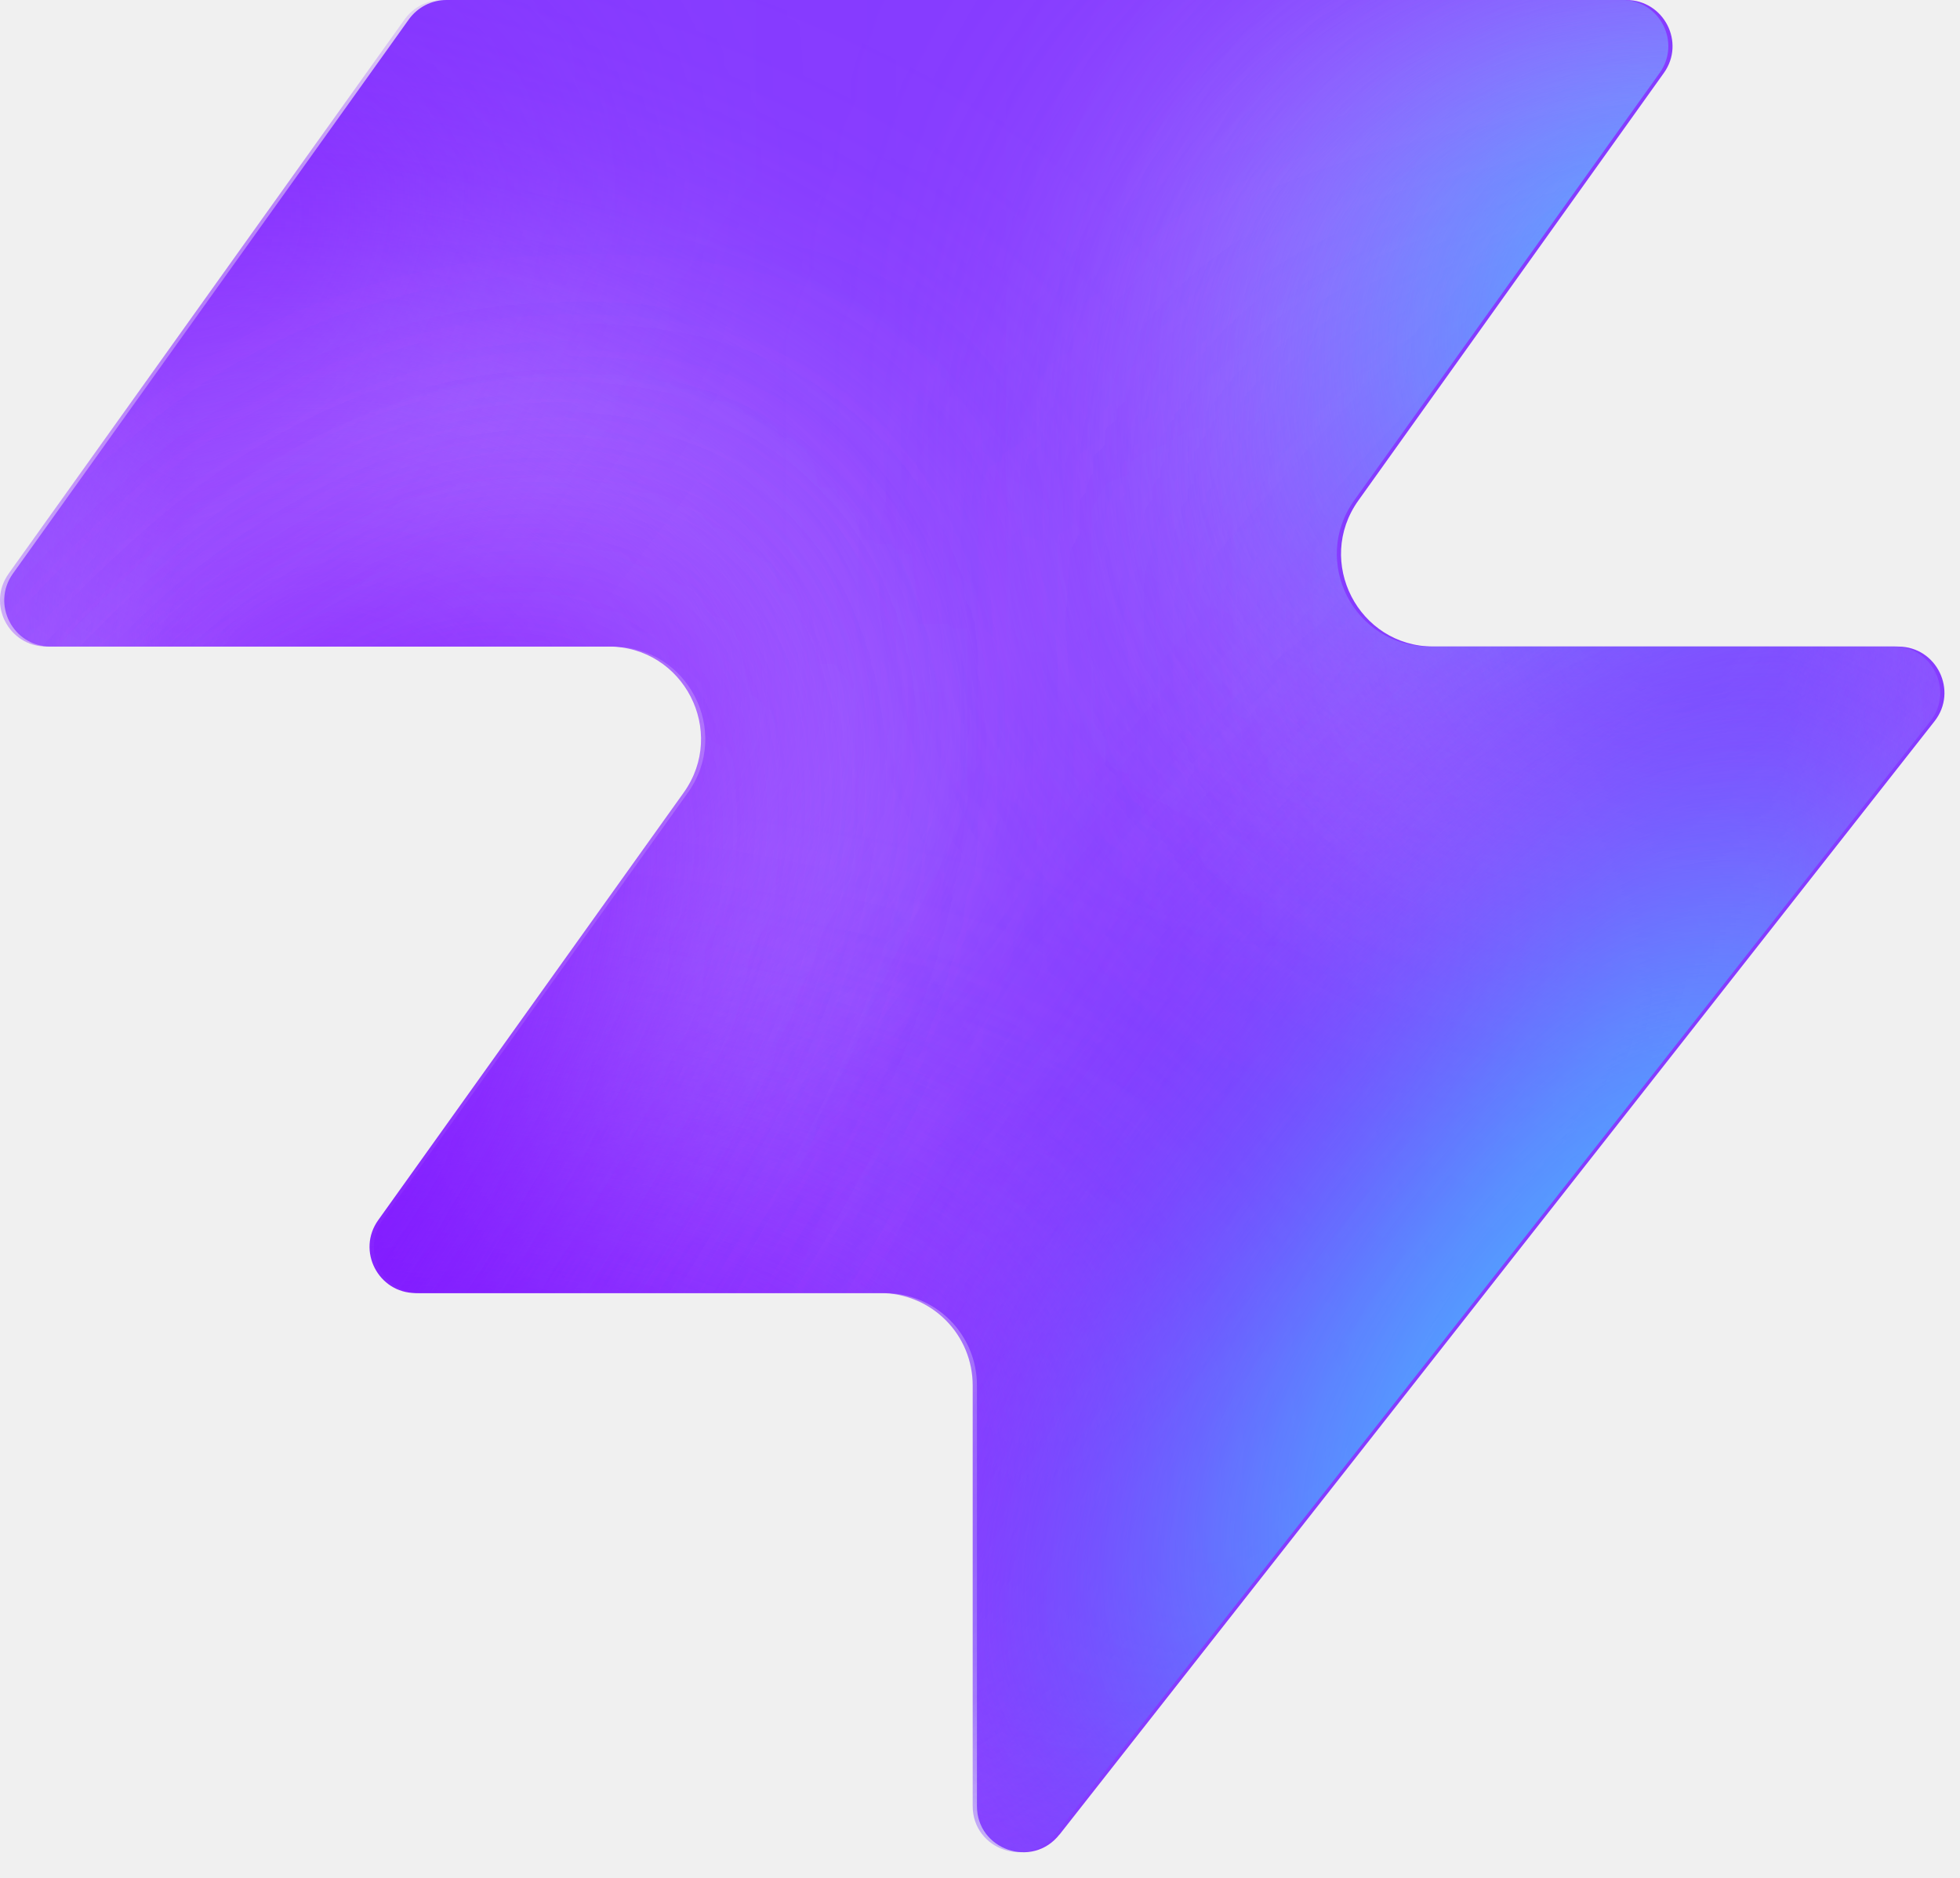
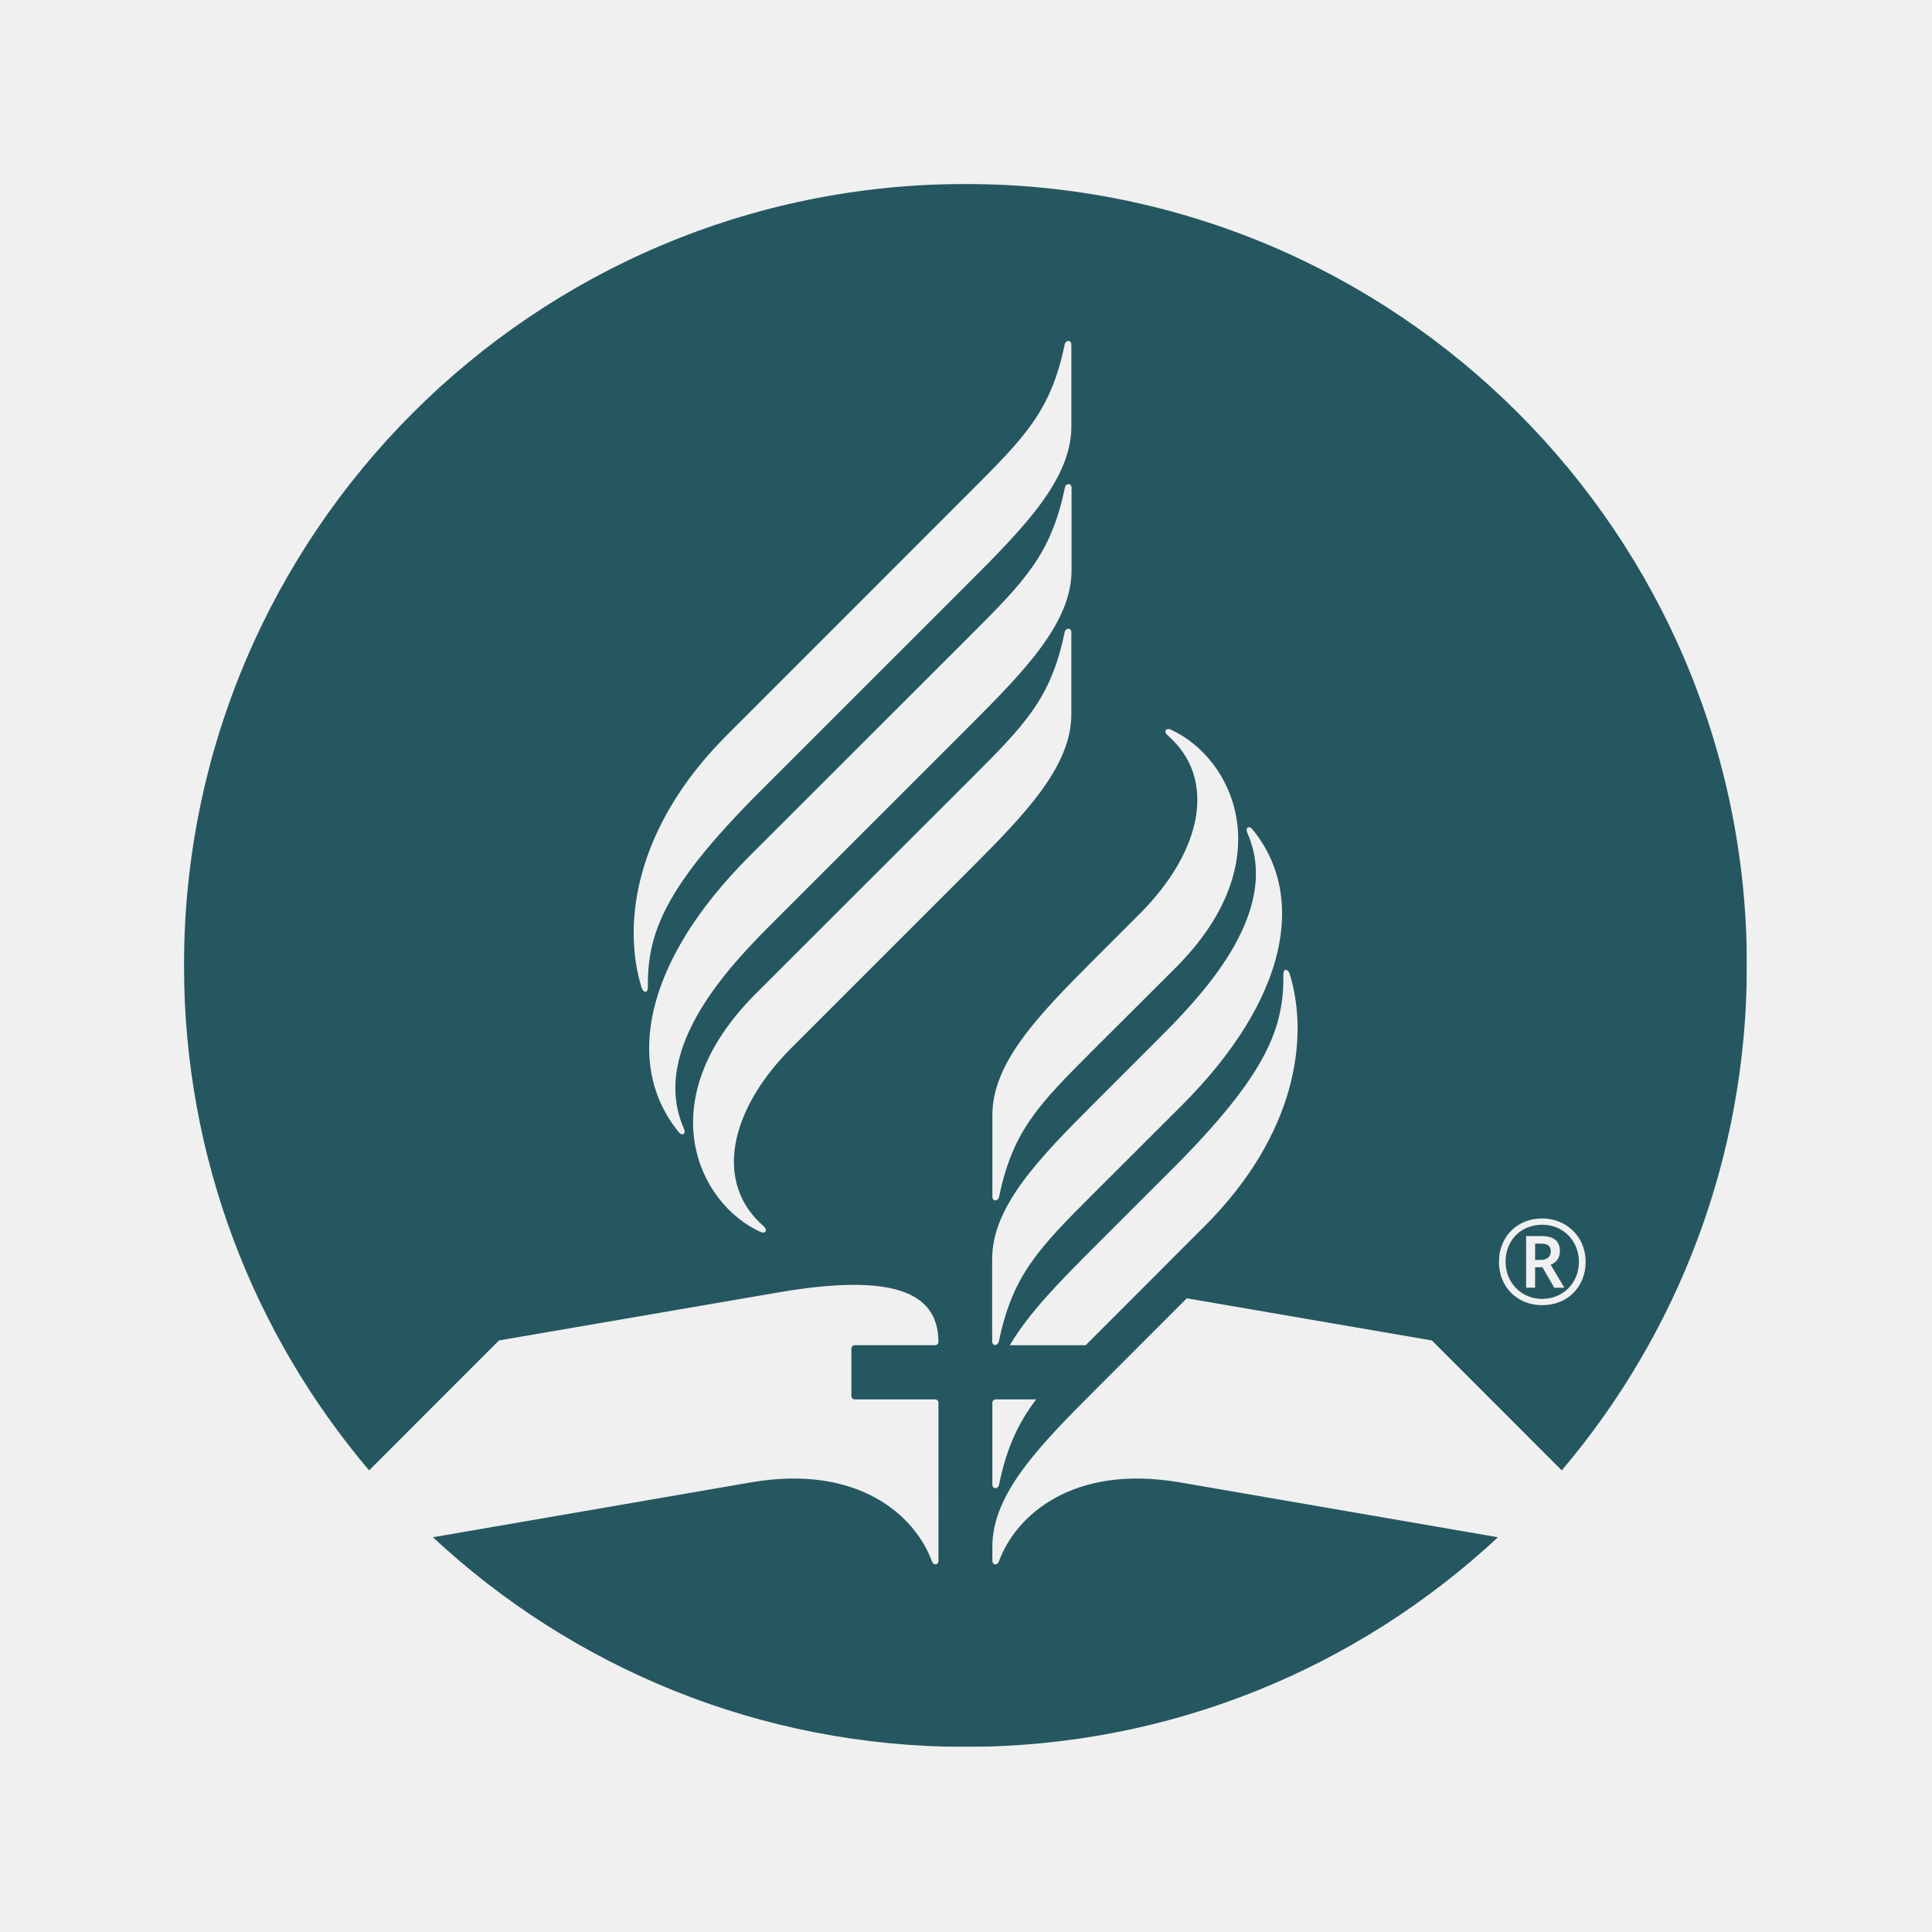
- <svg xmlns="http://www.w3.org/2000/svg" width="48" height="46" fill="none" viewBox="0 0 48 46">
-   <path fill="#863bff" d="M25.946 44.938c-.664.845-2.021.375-2.021-.698V33.937a2.26 2.26 0 0 0-2.262-2.262H10.287c-.92 0-1.456-1.04-.92-1.788l7.48-10.471c1.07-1.497 0-3.578-1.842-3.578H1.237c-.92 0-1.456-1.04-.92-1.788L10.013.474c.214-.297.556-.474.92-.474h28.894c.92 0 1.456 1.04.92 1.788l-7.48 10.471c-1.07 1.498 0 3.579 1.842 3.579h11.377c.943 0 1.473 1.088.89 1.83L25.947 44.94z" style="fill:#863bff;fill:color(display-p3 .525 .23 1);fill-opacity:1" />
-   <mask id="a" width="48" height="46" x="0" y="0" maskUnits="userSpaceOnUse" style="mask-type:alpha">
-     <path fill="#000" d="M25.842 44.938c-.664.844-2.021.375-2.021-.698V33.937a2.26 2.26 0 0 0-2.262-2.262H10.183c-.92 0-1.456-1.04-.92-1.788l7.48-10.471c1.07-1.498 0-3.579-1.842-3.579H1.133c-.92 0-1.456-1.04-.92-1.787L9.91.473c.214-.297.556-.474.92-.474h28.894c.92 0 1.456 1.04.92 1.788l-7.48 10.471c-1.07 1.498 0 3.578 1.842 3.578h11.377c.943 0 1.473 1.088.89 1.832L25.843 44.94z" style="fill:#000;fill-opacity:1" />
-   </mask>
-   <g mask="url(#a)">
-     <g filter="url(#b)">
-       <ellipse cx="5.508" cy="14.704" fill="#ede6ff" rx="5.508" ry="14.704" style="fill:#ede6ff;fill:color(display-p3 .927 .903 1);fill-opacity:1" transform="matrix(.00324 1 1 -.00324 -4.47 31.516)" />
-     </g>
-     <g filter="url(#c)">
-       <ellipse cx="10.399" cy="29.851" fill="#ede6ff" rx="10.399" ry="29.851" style="fill:#ede6ff;fill:color(display-p3 .927 .903 1);fill-opacity:1" transform="matrix(.00324 1 1 -.00324 -39.328 7.883)" />
-     </g>
-     <g filter="url(#d)">
-       <ellipse cx="5.508" cy="30.487" fill="#7e14ff" rx="5.508" ry="30.487" style="fill:#7e14ff;fill:color(display-p3 .492 .077 1);fill-opacity:1" transform="rotate(89.814 -25.913 -14.639)scale(1 -1)" />
-     </g>
-     <g filter="url(#e)">
-       <ellipse cx="5.508" cy="30.599" fill="#7e14ff" rx="5.508" ry="30.599" style="fill:#7e14ff;fill:color(display-p3 .492 .077 1);fill-opacity:1" transform="rotate(89.814 -32.644 -3.334)scale(1 -1)" />
-     </g>
-     <g filter="url(#f)">
-       <ellipse cx="5.508" cy="30.599" fill="#7e14ff" rx="5.508" ry="30.599" style="fill:#7e14ff;fill:color(display-p3 .492 .077 1);fill-opacity:1" transform="matrix(.00324 1 1 -.00324 -34.34 30.47)" />
-     </g>
-     <g filter="url(#g)">
-       <ellipse cx="14.072" cy="22.078" fill="#ede6ff" rx="14.072" ry="22.078" style="fill:#ede6ff;fill:color(display-p3 .927 .903 1);fill-opacity:1" transform="rotate(93.35 24.506 48.493)scale(-1 1)" />
-     </g>
-     <g filter="url(#h)">
-       <ellipse cx="3.47" cy="21.501" fill="#7e14ff" rx="3.47" ry="21.501" style="fill:#7e14ff;fill:color(display-p3 .492 .077 1);fill-opacity:1" transform="rotate(89.009 28.708 47.59)scale(-1 1)" />
-     </g>
-     <g filter="url(#i)">
-       <ellipse cx="3.47" cy="21.501" fill="#7e14ff" rx="3.47" ry="21.501" style="fill:#7e14ff;fill:color(display-p3 .492 .077 1);fill-opacity:1" transform="rotate(89.009 28.708 47.59)scale(-1 1)" />
-     </g>
-     <g filter="url(#j)">
-       <ellipse cx=".387" cy="8.972" fill="#7e14ff" rx="4.407" ry="29.108" style="fill:#7e14ff;fill:color(display-p3 .492 .077 1);fill-opacity:1" transform="rotate(39.51 .387 8.972)" />
-     </g>
-     <g filter="url(#k)">
-       <ellipse cx="47.523" cy="-6.092" fill="#7e14ff" rx="4.407" ry="29.108" style="fill:#7e14ff;fill:color(display-p3 .492 .077 1);fill-opacity:1" transform="rotate(37.892 47.523 -6.092)" />
-     </g>
-     <g filter="url(#l)">
-       <ellipse cx="41.412" cy="6.333" fill="#47bfff" rx="5.971" ry="9.665" style="fill:#47bfff;fill:color(display-p3 .28 .748 1);fill-opacity:1" transform="rotate(37.892 41.412 6.333)" />
-     </g>
-     <g filter="url(#m)">
-       <ellipse cx="-1.879" cy="38.332" fill="#7e14ff" rx="4.407" ry="29.108" style="fill:#7e14ff;fill:color(display-p3 .492 .077 1);fill-opacity:1" transform="rotate(37.892 -1.88 38.332)" />
-     </g>
-     <g filter="url(#n)">
-       <ellipse cx="-1.879" cy="38.332" fill="#7e14ff" rx="4.407" ry="29.108" style="fill:#7e14ff;fill:color(display-p3 .492 .077 1);fill-opacity:1" transform="rotate(37.892 -1.88 38.332)" />
-     </g>
-     <g filter="url(#o)">
-       <ellipse cx="35.651" cy="29.907" fill="#7e14ff" rx="4.407" ry="29.108" style="fill:#7e14ff;fill:color(display-p3 .492 .077 1);fill-opacity:1" transform="rotate(37.892 35.651 29.907)" />
-     </g>
-     <g filter="url(#p)">
-       <ellipse cx="38.418" cy="32.4" fill="#47bfff" rx="5.971" ry="15.297" style="fill:#47bfff;fill:color(display-p3 .28 .748 1);fill-opacity:1" transform="rotate(37.892 38.418 32.4)" />
-     </g>
+ <svg xmlns="http://www.w3.org/2000/svg" xmlns:xlink="http://www.w3.org/1999/xlink" viewBox="0 0 210 210">
+   <defs>
+     <path d="M0 0h169.877v169.877H0z" id="a" />
+   </defs>
+   <g transform="translate(20 20)" fill-rule="evenodd" fill="none">
+     <mask fill="#fff" id="b">
+       <use xlink:href="#a" />
+     </mask>
+     <path mask="url(#b)" d="M147.5 116.95c.667 0 1.066-.373 1.066-.913 0-.604-.334-.86-1.08-.86h-.628v1.772h.642zm-1.618-2.595h1.644c1.399 0 2.028.553 2.028 1.657 0 .808-.488 1.257-1.002 1.463l1.49 2.492h-1.104l-1.284-2.222h-.796v2.222h-.976v-5.612zm5.74 2.8c0-2.222-1.657-4.032-3.981-4.032-2.323 0-3.993 1.681-3.993 4.031 0 2.222 1.67 4.031 3.993 4.031 2.196 0 3.98-1.68 3.98-4.03zm-8.692 0c0-2.735 1.977-4.713 4.71-4.713 2.608 0 4.713 1.978 4.713 4.712 0 2.735-1.977 4.712-4.712 4.712-2.734 0-4.711-1.977-4.711-4.712zm-55.086-.318c0-5.703 5.08-10.918 11.134-16.97l6.707-6.708c4.45-4.45 13.795-13.8 9.898-22.617-.256-.58.167-.868.56-.388 5.895 7.208 3.889 18.426-7.701 30.016l-9.486 9.467c-5.988 5.987-8.884 8.896-10.38 16.156-.112.543-.732.541-.732 0v-8.956zM66.052 93.874c-6.818 6.817-8.464 14.718-3.043 19.414.454.393.218.875-.375.604-6.761-3.082-12.091-14.276-.5-25.867l23.203-23.182c5.988-5.988 8.885-8.84 10.38-16.099.113-.543.733-.54.733 0v8.895c0 5.703-5.082 10.918-11.134 16.97L66.052 93.874zm-12.274 9.185c-5.895-7.208-3.89-18.424 7.7-30.015L85.363 49.18c5.988-5.987 8.884-8.896 10.38-16.156.112-.543.732-.54.732 0v8.956c0 5.703-5.082 10.918-11.134 16.971L64.236 80.055c-4.45 4.45-13.796 13.8-9.898 22.618.256.58-.167.867-.56.386zm-4.042-15.714c-2.13-6.878-.738-17.423 9.23-27.392l26.367-26.379c5.988-5.987 8.892-8.852 10.388-16.11.112-.544.732-.542.732 0v8.894c0 5.703-5.082 10.918-11.135 16.971l-22.74 22.733c-10.548 10.55-12.21 15.515-12.161 21.294.005.613-.5.573-.681-.01zm54.133-8.004c6.818-6.819 8.464-14.718 3.043-19.415-.454-.393-.218-.874.375-.604 6.76 3.081 12.09 14.275.5 25.867l-8.806 8.785c-5.988 5.988-8.885 8.84-10.381 16.1-.112.542-.732.54-.732 0v-8.896c0-5.703 5.082-10.917 11.134-16.97l4.867-4.867zm16.316 6.528c2.128 6.878.738 17.423-9.23 27.392l-11.971 11.982-.974.976h-8.24c2.018-3.466 5.432-6.933 9.23-10.73l8.343-8.337c10.548-10.549 12.21-15.515 12.16-21.294-.004-.612.5-.574.682.011zm-31.588 55.485c-.112.543-.732.541-.732 0v-8.883c0-.2.163-.364.364-.364l4.4-.002c-1.956 2.587-3.208 5.252-4.032 9.25zm19.539-.246c-11.452-1.93-17.695 3.52-19.564 8.624-.165.451-.701.383-.701-.048l-.006-1.588c0-5.703 5.082-10.918 11.135-16.97l9.999-10.007 26.64 4.582s7.61 7.61 14.118 14.123c12.548-14.804 20.12-33.959 20.12-54.886C169.877 38.028 131.849 0 84.939 0 38.029 0-.001 38.028-.001 84.938c0 20.927 7.574 40.082 20.122 54.886 6.507-6.514 14.117-14.123 14.117-14.123l30.24-5.197c14.005-2.438 17.5.713 17.523 5.35a.365.365 0 0 1-.363.364l-8.733-.003c-.2 0-.363.163-.363.364v5.162c0 .201.163.364.363.364h8.74c.2 0 .363.162.363.364l-.001 17.215c0 .431-.536.5-.701.048-1.87-5.105-8.112-10.555-19.564-8.624 0 0-19.914 3.442-34.686 5.985 15.17 14.132 35.514 22.784 57.883 22.784s42.713-8.652 57.883-22.784a64012.07 64012.07 0 0 1-34.686-5.985z" fill="#255760" />
  </g>
-   <defs>
-     <filter id="b" width="60.045" height="41.654" x="-19.77" y="16.149" color-interpolation-filters="sRGB" filterUnits="userSpaceOnUse">
-       <feFlood flood-opacity="0" result="BackgroundImageFix" />
-       <feBlend in="SourceGraphic" in2="BackgroundImageFix" result="shape" />
-       <feGaussianBlur result="effect1_foregroundBlur_2002_17158" stdDeviation="7.659" />
-     </filter>
-     <filter id="c" width="90.34" height="51.437" x="-54.613" y="-7.533" color-interpolation-filters="sRGB" filterUnits="userSpaceOnUse">
-       <feFlood flood-opacity="0" result="BackgroundImageFix" />
-       <feBlend in="SourceGraphic" in2="BackgroundImageFix" result="shape" />
-       <feGaussianBlur result="effect1_foregroundBlur_2002_17158" stdDeviation="7.659" />
-     </filter>
-     <filter id="d" width="79.355" height="29.4" x="-49.64" y="2.03" color-interpolation-filters="sRGB" filterUnits="userSpaceOnUse">
-       <feFlood flood-opacity="0" result="BackgroundImageFix" />
-       <feBlend in="SourceGraphic" in2="BackgroundImageFix" result="shape" />
-       <feGaussianBlur result="effect1_foregroundBlur_2002_17158" stdDeviation="4.596" />
-     </filter>
-     <filter id="e" width="79.579" height="29.4" x="-45.045" y="20.029" color-interpolation-filters="sRGB" filterUnits="userSpaceOnUse">
-       <feFlood flood-opacity="0" result="BackgroundImageFix" />
-       <feBlend in="SourceGraphic" in2="BackgroundImageFix" result="shape" />
-       <feGaussianBlur result="effect1_foregroundBlur_2002_17158" stdDeviation="4.596" />
-     </filter>
-     <filter id="f" width="79.579" height="29.4" x="-43.513" y="21.178" color-interpolation-filters="sRGB" filterUnits="userSpaceOnUse">
-       <feFlood flood-opacity="0" result="BackgroundImageFix" />
-       <feBlend in="SourceGraphic" in2="BackgroundImageFix" result="shape" />
-       <feGaussianBlur result="effect1_foregroundBlur_2002_17158" stdDeviation="4.596" />
-     </filter>
-     <filter id="g" width="74.749" height="58.852" x="15.756" y="-17.901" color-interpolation-filters="sRGB" filterUnits="userSpaceOnUse">
-       <feFlood flood-opacity="0" result="BackgroundImageFix" />
-       <feBlend in="SourceGraphic" in2="BackgroundImageFix" result="shape" />
-       <feGaussianBlur result="effect1_foregroundBlur_2002_17158" stdDeviation="7.659" />
-     </filter>
-     <filter id="h" width="61.377" height="25.362" x="23.548" y="2.284" color-interpolation-filters="sRGB" filterUnits="userSpaceOnUse">
-       <feFlood flood-opacity="0" result="BackgroundImageFix" />
-       <feBlend in="SourceGraphic" in2="BackgroundImageFix" result="shape" />
-       <feGaussianBlur result="effect1_foregroundBlur_2002_17158" stdDeviation="4.596" />
-     </filter>
-     <filter id="i" width="61.377" height="25.362" x="23.548" y="2.284" color-interpolation-filters="sRGB" filterUnits="userSpaceOnUse">
-       <feFlood flood-opacity="0" result="BackgroundImageFix" />
-       <feBlend in="SourceGraphic" in2="BackgroundImageFix" result="shape" />
-       <feGaussianBlur result="effect1_foregroundBlur_2002_17158" stdDeviation="4.596" />
-     </filter>
-     <filter id="j" width="56.045" height="63.649" x="-27.636" y="-22.853" color-interpolation-filters="sRGB" filterUnits="userSpaceOnUse">
-       <feFlood flood-opacity="0" result="BackgroundImageFix" />
-       <feBlend in="SourceGraphic" in2="BackgroundImageFix" result="shape" />
-       <feGaussianBlur result="effect1_foregroundBlur_2002_17158" stdDeviation="4.596" />
-     </filter>
-     <filter id="k" width="54.814" height="64.646" x="20.116" y="-38.415" color-interpolation-filters="sRGB" filterUnits="userSpaceOnUse">
-       <feFlood flood-opacity="0" result="BackgroundImageFix" />
-       <feBlend in="SourceGraphic" in2="BackgroundImageFix" result="shape" />
-       <feGaussianBlur result="effect1_foregroundBlur_2002_17158" stdDeviation="4.596" />
-     </filter>
-     <filter id="l" width="33.541" height="35.313" x="24.641" y="-11.323" color-interpolation-filters="sRGB" filterUnits="userSpaceOnUse">
-       <feFlood flood-opacity="0" result="BackgroundImageFix" />
-       <feBlend in="SourceGraphic" in2="BackgroundImageFix" result="shape" />
-       <feGaussianBlur result="effect1_foregroundBlur_2002_17158" stdDeviation="4.596" />
-     </filter>
-     <filter id="m" width="54.814" height="64.646" x="-29.286" y="6.009" color-interpolation-filters="sRGB" filterUnits="userSpaceOnUse">
-       <feFlood flood-opacity="0" result="BackgroundImageFix" />
-       <feBlend in="SourceGraphic" in2="BackgroundImageFix" result="shape" />
-       <feGaussianBlur result="effect1_foregroundBlur_2002_17158" stdDeviation="4.596" />
-     </filter>
-     <filter id="n" width="54.814" height="64.646" x="-29.286" y="6.009" color-interpolation-filters="sRGB" filterUnits="userSpaceOnUse">
-       <feFlood flood-opacity="0" result="BackgroundImageFix" />
-       <feBlend in="SourceGraphic" in2="BackgroundImageFix" result="shape" />
-       <feGaussianBlur result="effect1_foregroundBlur_2002_17158" stdDeviation="4.596" />
-     </filter>
-     <filter id="o" width="54.814" height="64.646" x="8.244" y="-2.416" color-interpolation-filters="sRGB" filterUnits="userSpaceOnUse">
-       <feFlood flood-opacity="0" result="BackgroundImageFix" />
-       <feBlend in="SourceGraphic" in2="BackgroundImageFix" result="shape" />
-       <feGaussianBlur result="effect1_foregroundBlur_2002_17158" stdDeviation="4.596" />
-     </filter>
-     <filter id="p" width="39.409" height="43.623" x="18.713" y="10.588" color-interpolation-filters="sRGB" filterUnits="userSpaceOnUse">
-       <feFlood flood-opacity="0" result="BackgroundImageFix" />
-       <feBlend in="SourceGraphic" in2="BackgroundImageFix" result="shape" />
-       <feGaussianBlur result="effect1_foregroundBlur_2002_17158" stdDeviation="4.596" />
-     </filter>
-   </defs>
</svg>
